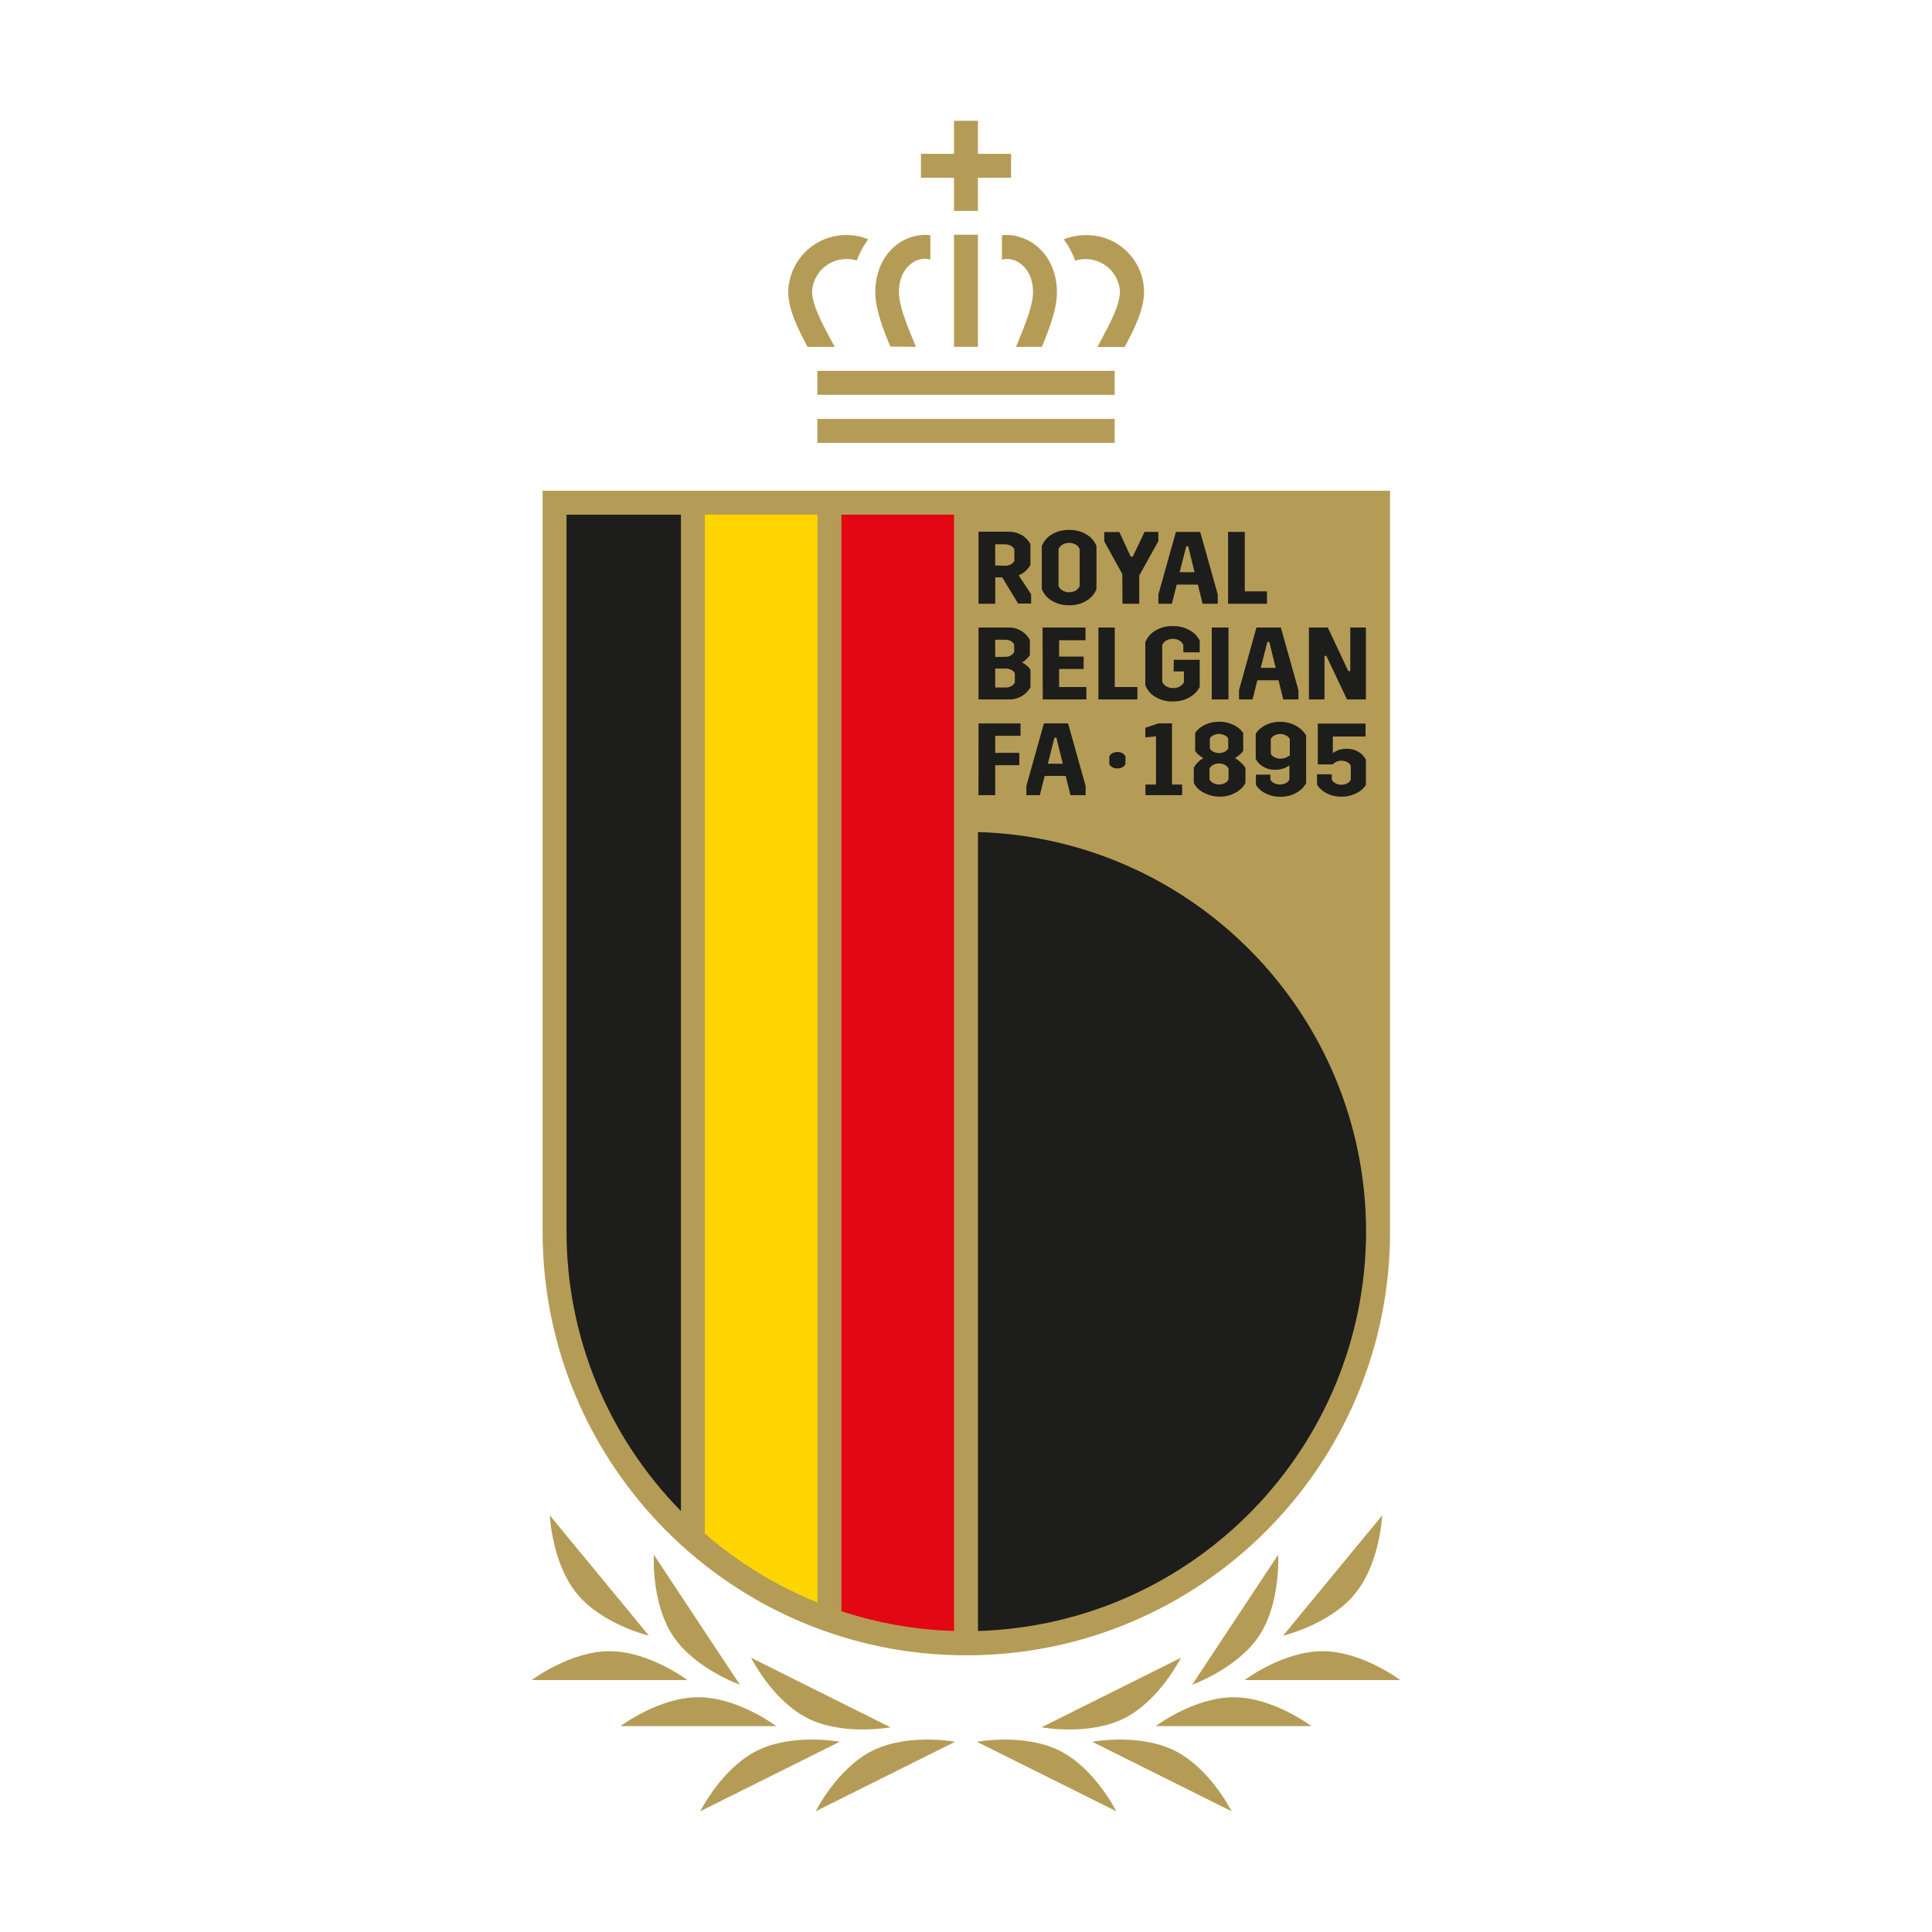
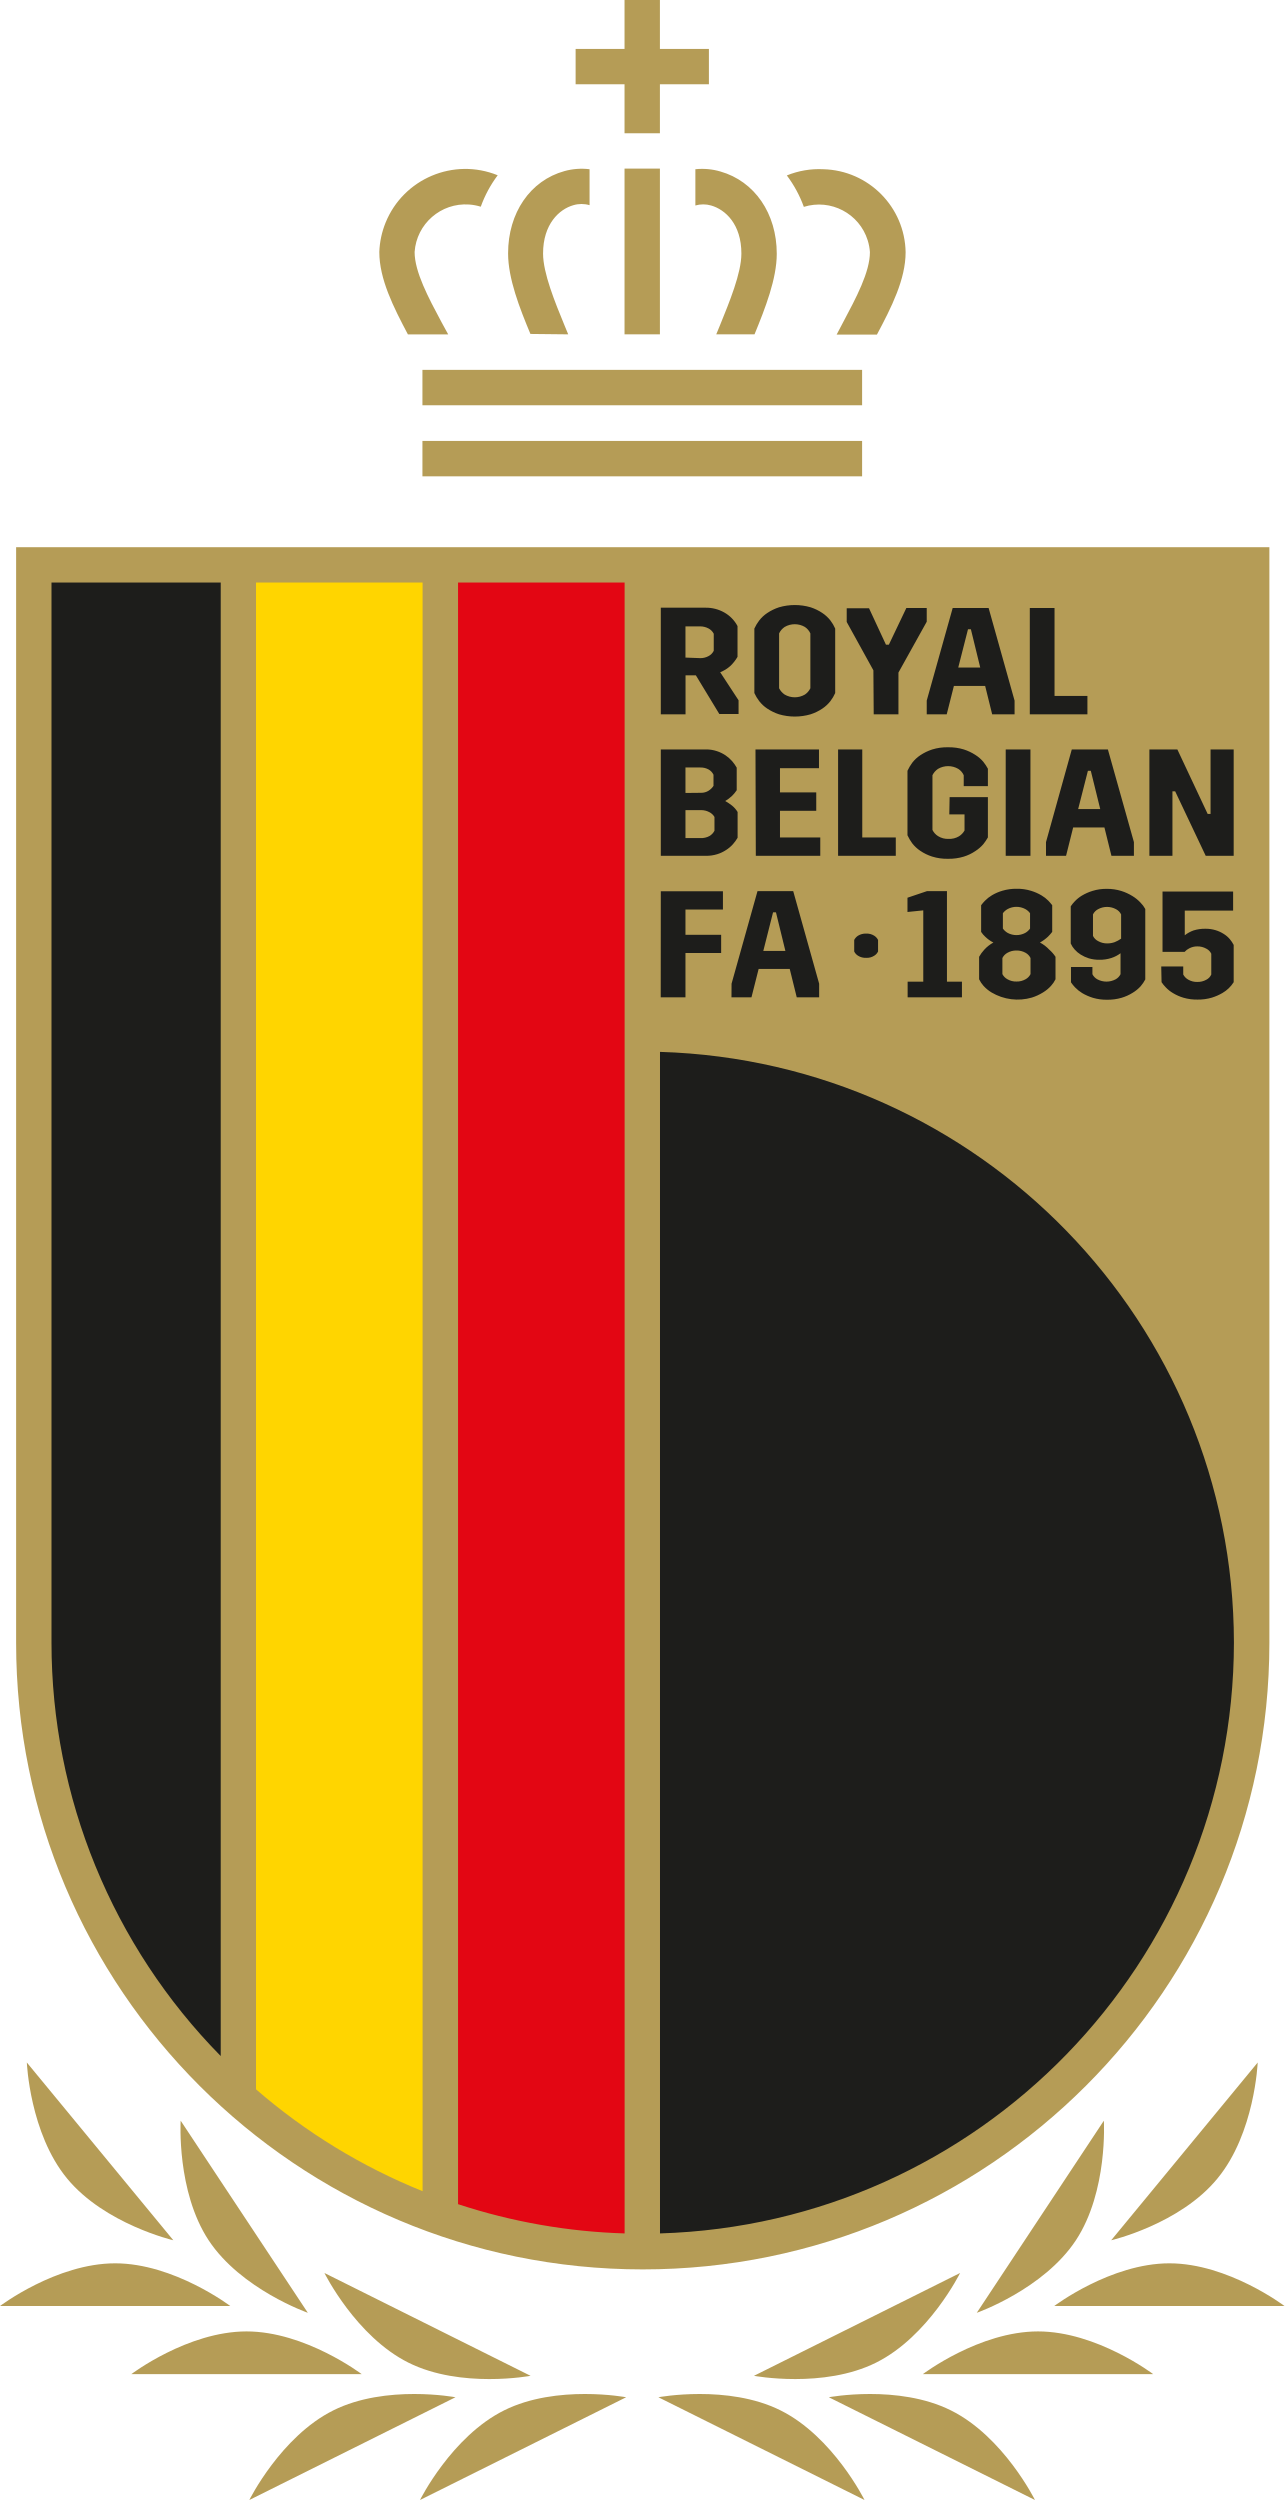
- <svg xmlns="http://www.w3.org/2000/svg" id="_图层_1" data-name="图层_1" version="1.1" viewBox="0 0 800 800">
-   <path d="M395.036,50v13.696h-13.696v9.906h13.696v13.719h9.906v-13.719h13.719v-9.906h-13.719v-13.696h-9.906ZM338.446,173.47h123.109v9.906h-123.109v-9.906ZM338.446,153.568h123.109v9.906h-123.109v-9.906ZM395.036,97.204h9.906v46.414h-9.906v-46.414ZM343.816,140.256c-3.723-6.95-7.559-14.148-7.559-19.698.54-7.882,7.368-13.834,15.25-13.294,1.112.076,2.211.282,3.275.613,1.132-3.153,2.729-6.119,4.738-8.8-12.332-5.005-26.387.934-31.392,13.266-1.061,2.615-1.655,5.395-1.754,8.215,0,7.604,3.971,15.456,8.01,23.083h11.282l-1.85-3.385ZM379.264,143.618c-.316-.812-.654-1.625-1.015-2.459-2.685-6.543-6.025-14.666-6.025-20.172,0-8.236,4.513-12.41,8.507-13.538,1.472-.439,3.041-.439,4.513,0v-10.063c-2.35-.289-4.735-.113-7.017.519-9.59,2.64-15.795,11.688-15.795,23.038,0,7.062,3.204,15.253,6.25,22.564l10.582.113ZM450.701,97.384c-3.493-.175-6.982.418-10.221,1.737,2.014,2.681,3.619,5.647,4.761,8.8,7.531-2.348,15.539,1.853,17.887,9.384.334,1.071.54,2.178.615,3.297,0,5.551-3.836,12.749-7.536,19.698-.609,1.128-1.196,2.256-1.783,3.385h11.282c4.061-7.627,8.033-15.479,8.033-23.083-.225-12.659-10.381-22.894-23.038-23.218M414.87,97.384v10.154c1.437-.417,2.963-.417,4.4,0,3.971,1.128,8.484,5.212,8.484,13.448,0,5.506-3.34,13.538-6.025,20.172l-1.015,2.459h10.718c3.024-7.378,6.228-15.569,6.228-22.564,0-11.282-6.205-20.308-15.795-23.038-2.268-.666-4.644-.881-6.995-.632M547.591,683.73c-16.427,0-32.244,11.959-32.244,11.959h64.488s-15.795-11.959-32.244-11.959M510.811,702.796c-16.449,0-32.244,11.959-32.244,11.959h64.488s-15.795-11.959-32.244-11.959M486.42,724.909c-14.712-7.333-34.184-3.678-34.184-3.678l57.718,28.769s-8.8-17.758-23.534-25.091M438.72,724.909c-14.712-7.333-34.207-3.678-34.207-3.678l57.718,28.769s-8.8-17.758-23.512-25.091M561.039,659.993c10.47-12.681,11.282-32.492,11.282-32.492l-41.021,49.776s19.292-4.513,29.739-17.284M521.416,677.277c9.026-13.719,7.83-33.485,7.83-33.485l-35.583,53.792s18.683-6.566,27.754-20.308M465.48,711.529c14.712-7.333,23.512-25.091,23.512-25.091l-57.718,28.792s19.495,3.655,34.207-3.7M252.409,683.73c16.449,0,32.244,11.959,32.244,11.959h-64.488s15.795-11.959,32.244-11.959M289.189,702.796c16.449,0,32.244,11.959,32.244,11.959h-64.488s15.795-11.959,32.244-11.959M313.49,724.909c14.712-7.333,34.207-3.678,34.207-3.678l-57.718,28.769s8.8-17.758,23.512-25.091M361.303,724.909c14.712-7.333,34.184-3.678,34.184-3.678l-57.718,28.769s8.822-17.758,23.534-25.091M238.961,659.993c-10.47-12.681-11.282-32.492-11.282-32.492l41.021,49.776s-19.202-4.513-29.739-17.284M278.584,677.277c-9.026-13.719-7.83-33.485-7.83-33.485l35.606,53.792s-18.706-6.566-27.776-20.308M334.542,711.551c-14.734-7.356-23.534-25.114-23.534-25.114l57.718,28.792s-19.473,3.655-34.184-3.678" style="fill: #b59c56;" />
-   <path d="M286.707,637.248c16.549,14.769,35.827,26.16,56.748,33.53V208.218h-56.545l-.203,429.03Z" style="fill: #ffd500;" />
-   <path d="M343.455,670.778c23.173,9.657,56.681,9.657,56.681,9.657l-.135-472.285h-56.545v462.628Z" style="fill: #e30613;" />
-   <path d="M286.91,208.15l-.203,429.098c-36.35-32.323-57.122-78.663-57.064-127.306V208.15h57.267ZM400.135,339.45c94.161,0,170.493,76.332,170.493,170.493s-76.332,170.493-170.493,170.493v-340.986Z" style="fill: #1d1d1b;" />
-   <path d="M224.678,203.209v306.734c-.019,96.902,78.52,175.472,175.423,175.491,96.902.019,175.472-78.52,175.491-175.423V203.209H224.678ZM395.058,675.359c-15.859-.476-31.567-3.235-46.64-8.191V213.114h46.64v462.244ZM291.851,213.114h46.64v450.421c-17.015-6.865-32.775-16.503-46.64-28.521V213.114ZM234.584,509.943V213.114h47.384v412.581c-30.375-30.87-47.394-72.445-47.384-115.753M565.664,509.943c-.117,89.484-71.257,162.711-160.7,165.416v-330.832c89.448,2.693,160.594,75.927,160.7,165.416" style="fill: #b59c56;" />
-   <path d="M436.621,305.446h.812l2.64,10.808h-6.183l2.73-10.808ZM424.978,329.251h5.596l2.008-7.942h8.71l1.963,7.942h6.273v-3.813l-7.266-25.926h-9.996l-7.266,25.926-.023,3.813ZM405.167,329.251h6.927v-12.41h9.996v-5.099h-9.996v-7.062h10.492v-5.122h-17.397l-.023,29.694ZM541.995,289.629h6.453v-18.051h.767l8.552,18.051h7.83v-29.784h-6.476v18.051h-.812l-8.484-18.051h-7.83v29.784ZM524.778,265.824h.812l2.64,10.718h-6.183l2.73-10.718ZM513.045,289.629h5.618l1.986-7.942h8.755l1.963,7.942h6.295v-3.836l-7.288-25.948h-10.109l-7.22,25.948v3.836ZM501.763,289.629h6.927v-29.784h-6.927v29.784ZM485.969,278.031h4.265v4.513c-.373.664-.909,1.223-1.557,1.625-.878.522-1.891.773-2.911.722-1.033.048-2.056-.22-2.933-.767-.68-.418-1.228-1.02-1.579-1.737v-15.321c.351-.722.889-1.337,1.557-1.783,1.75-1.021,3.914-1.021,5.663,0,.681.424,1.216,1.046,1.534,1.783v3.046h6.769v-4.874c-.372-.683-.802-1.332-1.286-1.94-.648-.759-1.409-1.413-2.256-1.94-.997-.642-2.074-1.15-3.204-1.512-1.419-.43-2.895-.636-4.377-.609-1.529-.037-3.053.176-4.513.632-1.166.382-2.274.921-3.294,1.602-.859.575-1.621,1.283-2.256,2.098-.516.707-.962,1.463-1.331,2.256v18.051c.37.793.816,1.549,1.331,2.256.635.815,1.397,1.524,2.256,2.098,1.016.689,2.125,1.228,3.294,1.602,1.46.456,2.984.669,4.513.632,1.482.026,2.959-.179,4.377-.609,1.137-.352,2.217-.869,3.204-1.534.841-.535,1.601-1.189,2.256-1.94.474-.6.904-1.233,1.286-1.895v-11.282h-10.718l-.09,4.829ZM454.83,289.629h16.156v-5.145h-9.387v-24.64h-6.769v29.784ZM431.793,289.629h18.051v-5.145h-11.282v-7.469h10.154v-5.145h-10.154v-6.769h10.921v-5.257h-17.78l.09,29.784ZM412.094,284.665v-7.83h4.377c.785-.009,1.561.177,2.256.541.625.296,1.145.776,1.489,1.376v3.858c-.316.606-.792,1.113-1.376,1.467-.78.425-1.662.628-2.55.587h-4.197ZM412.094,272.029v-7.13h4.197c.786-.019,1.564.167,2.256.541.612.336,1.102.857,1.399,1.489v3.114c-.37.569-.864,1.047-1.444,1.399-.613.366-1.317.554-2.031.541l-4.377.045ZM405.19,289.629h12.636c1.07.017,2.136-.135,3.159-.451.879-.272,1.714-.666,2.482-1.173.712-.449,1.357-.996,1.918-1.625.495-.557.933-1.162,1.309-1.805v-7.22c-.419-.688-.953-1.299-1.579-1.805-.598-.47-1.231-.893-1.895-1.264.677-.391,1.306-.861,1.873-1.399.513-.487.968-1.032,1.354-1.625v-6.318c-.367-.65-.798-1.262-1.286-1.828-.547-.616-1.169-1.162-1.85-1.625-.748-.499-1.56-.893-2.414-1.173-.989-.33-2.026-.49-3.069-.474h-12.636v29.784ZM508.51,250.006h16.133v-5.145h-9.206v-24.617h-6.927v29.762ZM491.203,226.202h.812l2.617,10.718h-6.16l2.73-10.718ZM479.651,250.006h5.596l2.008-7.942h8.755l1.963,7.942h6.273v-3.836l-7.266-25.926h-10.063l-7.266,25.926v3.836ZM464.803,250.006h6.927v-11.688l7.92-14.238v-3.836h-5.709l-4.896,10.267h-.812l-4.738-10.199h-6.25v3.836l7.469,13.538.09,12.32ZM431.386,244.05c.367.8.821,1.556,1.354,2.256.633.818,1.395,1.527,2.256,2.098,1.02.681,2.129,1.22,3.294,1.602,2.888.842,5.957.842,8.845,0,1.168-.377,2.277-.916,3.294-1.602.859-.575,1.621-1.283,2.256-2.098.535-.694.983-1.452,1.331-2.256v-18.051c-.349-.804-.796-1.562-1.331-2.256-.635-.815-1.397-1.524-2.256-2.098-1.018-.686-2.127-1.225-3.294-1.602-2.888-.842-5.957-.842-8.845,0-1.166.382-2.274.921-3.294,1.602-.862.572-1.624,1.28-2.256,2.098-.533.7-.987,1.457-1.354,2.256v18.051ZM438.313,227.352c.348-.73.885-1.354,1.557-1.805,1.75-1.021,3.914-1.021,5.663,0,.671.446,1.203,1.071,1.534,1.805v15.366c-.348.711-.877,1.318-1.534,1.76-1.75,1.021-3.914,1.021-5.663,0-.658-.447-1.194-1.052-1.557-1.76v-15.366ZM412.094,234.121v-8.732h4.129c.785-.005,1.559.181,2.256.541.66.326,1.198.856,1.534,1.512v4.784c-.327.654-.858,1.184-1.512,1.512-.696.365-1.471.551-2.256.541l-4.152-.158ZM421.571,249.916h5.393v-3.836l-5.145-7.852c1.035-.409,1.99-.997,2.821-1.737.798-.754,1.483-1.621,2.031-2.572v-8.619c-.847-1.604-2.14-2.929-3.723-3.813-1.59-.894-3.388-1.353-5.212-1.331h-12.546v29.852h6.927v-10.921h2.888l6.566,10.831ZM459.343,316.412c.235.497.612.913,1.083,1.196.675.421,1.462.625,2.256.587.795.048,1.585-.158,2.256-.587.471-.283.848-.699,1.083-1.196v-3.227c-.247-.489-.621-.902-1.083-1.196-.676-.418-1.462-.623-2.256-.587-.793-.029-1.578.175-2.256.587-.462.294-.836.707-1.083,1.196v3.227ZM545.402,325.009c.345.517.738,1,1.173,1.444.592.625,1.268,1.164,2.008,1.602.924.563,1.918,1.003,2.956,1.309,1.29.372,2.629.547,3.971.519,1.343.021,2.682-.162,3.971-.541,1.04-.319,2.04-.758,2.978-1.309,1.277-.737,2.353-1.775,3.136-3.024v-10.425c-.298-.581-.661-1.126-1.083-1.625-.491-.576-1.07-1.071-1.715-1.467-.701-.448-1.46-.798-2.256-1.038-.929-.281-1.895-.418-2.866-.406-1.124-.019-2.243.141-3.317.474-.889.313-1.72.77-2.459,1.354v-6.904h13.538v-5.348h-19.766v16.9h6.183c.368-.412.812-.749,1.309-.993.696-.365,1.471-.551,2.256-.541.876-.014,1.74.204,2.505.632.614.302,1.107.803,1.399,1.421v5.822c-.282.636-.777,1.155-1.399,1.467-.765.423-1.63.633-2.505.609-.885.03-1.76-.189-2.527-.632-.607-.329-1.102-.832-1.421-1.444v-2.256h-6.16l.09,4.4ZM539.49,302.716c-.665-.71-1.424-1.325-2.256-1.828-.974-.604-2.02-1.081-3.114-1.421-1.307-.406-2.67-.604-4.039-.587-1.353-.023-2.7.167-3.994.564-1.051.32-2.058.767-3.001,1.331-.74.447-1.416.994-2.008,1.625-.413.422-.783.883-1.106,1.376v10.402c.271.61.636,1.174,1.083,1.67.498.563,1.076,1.049,1.715,1.444.707.437,1.465.786,2.256,1.038.952.281,1.941.418,2.933.406,1.148.023,2.292-.145,3.385-.496.925-.299,1.794-.749,2.572-1.331v5.867c-.303.616-.793,1.121-1.399,1.444-1.587.842-3.489.842-5.077,0-.606-.323-1.096-.828-1.399-1.444v-2.008h-6.002v4.287c.344.504.729.98,1.151,1.421.599.617,1.274,1.155,2.008,1.602.939.551,1.938.99,2.978,1.309,1.289.38,2.628.562,3.971.541,1.366.021,2.727-.162,4.039-.541,1.097-.321,2.145-.791,3.114-1.399.839-.502,1.599-1.126,2.256-1.85.499-.581.93-1.217,1.286-1.895v-19.721c-.362-.663-.819-1.271-1.354-1.805M534.075,312.824c-.554.393-1.152.719-1.782.97-.659.237-1.353.36-2.053.361-.916.023-1.82-.203-2.617-.654-.618-.315-1.116-.822-1.421-1.444v-6.025c.303-.616.793-1.121,1.399-1.444,1.58-.871,3.497-.871,5.077,0,.606.323,1.096.828,1.399,1.444v6.792ZM513.925,315.87c-.742-.794-1.611-1.457-2.572-1.963.818-.454,1.575-1.007,2.256-1.647.42-.418.812-.862,1.173-1.331v-7.469c-.332-.432-.686-.846-1.06-1.241-.578-.586-1.231-1.094-1.94-1.512-.921-.547-1.907-.979-2.933-1.286-1.3-.403-2.656-.594-4.016-.564-1.343-.021-2.682.162-3.971.541-1.027.295-2.013.72-2.933,1.264-.718.425-1.377.941-1.963,1.534-.389.397-.751.819-1.083,1.264v7.469c.328.509.722.972,1.173,1.376.665.647,1.426,1.187,2.256,1.602-.954.525-1.816,1.204-2.55,2.008-.558.602-1.043,1.269-1.444,1.986v6.295c.324.672.742,1.295,1.241,1.85.657.725,1.417,1.348,2.256,1.85,3.402,2.015,7.487,2.53,11.282,1.421,1.086-.342,2.125-.82,3.091-1.421.839-.502,1.599-1.126,2.256-1.85.507-.554.932-1.177,1.264-1.85v-6.295c-.499-.755-1.099-1.438-1.782-2.031M500.973,305.694c.364-.482.825-.882,1.354-1.173,1.532-.81,3.365-.81,4.896,0,.533.285.996.686,1.354,1.173v4.31c-.353.503-.816.92-1.354,1.218-1.532.81-3.365.81-4.896,0-.533-.304-.995-.72-1.354-1.218v-4.31ZM508.713,322.752c-.303.616-.793,1.121-1.399,1.444-.776.441-1.658.66-2.55.632-.877.025-1.744-.193-2.505-.632-.61-.325-1.106-.829-1.421-1.444v-4.513c.311-.624.808-1.136,1.421-1.467.764-.428,1.629-.646,2.505-.632.891-.017,1.77.201,2.55.632.608.331,1.097.844,1.399,1.467v4.513ZM474.303,329.251h15.208v-4.377h-4.197v-25.362h-5.573l-5.483,1.85v3.994l4.423-.451v19.969h-4.377v4.377Z" style="fill: #1d1d1b;" />
+ <svg xmlns="http://www.w3.org/2000/svg" width="360" height="700" viewBox="0 0 360 700" fill="none">
+   <path d="M174.87 0V13.696H161.174V23.602H174.87V37.321H184.776V23.602H198.495V13.696H184.776V0H174.87ZM118.28 123.47H241.389V133.375H118.28V123.47ZM118.28 103.568H241.389V113.474H118.28V103.568ZM174.87 47.204H184.776V93.618H174.87V47.204ZM123.65 90.256C119.927 83.306 116.091 76.108 116.091 70.557C116.631 62.675 123.459 56.723 131.341 57.263C132.453 57.339 133.552 57.545 134.616 57.876C135.748 54.723 137.346 51.757 139.355 49.076C127.023 44.071 112.968 50.01 107.963 62.342C106.901 64.957 106.308 67.737 106.208 70.557C106.208 78.161 110.179 86.013 114.218 93.64H125.501L123.65 90.256ZM159.098 93.618C158.782 92.805 158.444 91.993 158.083 91.158C155.398 84.615 152.058 76.492 152.058 70.986C152.058 62.75 156.571 58.576 160.565 57.448C162.037 57.009 163.605 57.009 165.077 57.448V47.384C162.727 47.095 160.343 47.272 158.06 47.903C148.47 50.543 142.265 59.591 142.265 70.941C142.265 78.003 145.47 86.194 148.516 93.505L159.098 93.618ZM230.536 47.384C227.042 47.209 223.553 47.802 220.314 49.122C222.328 51.803 223.933 54.769 225.075 57.922C232.606 55.574 240.614 59.775 242.962 67.306C243.296 68.377 243.503 69.483 243.577 70.602C243.577 76.153 239.741 83.351 236.041 90.301C235.432 91.429 234.845 92.557 234.258 93.685H245.54C249.602 86.059 253.573 78.207 253.573 70.602C253.348 57.944 243.192 47.708 230.536 47.384ZM194.704 47.384V57.538C196.141 57.121 197.667 57.121 199.104 57.538C203.075 58.666 207.588 62.75 207.588 70.986C207.588 76.492 204.249 84.524 201.563 91.158L200.548 93.618H211.266C214.289 86.239 217.493 78.049 217.493 71.054C217.493 59.772 211.288 50.746 201.699 48.016C199.431 47.35 197.054 47.135 194.704 47.384ZM327.425 633.73C310.998 633.73 295.181 645.689 295.181 645.689H359.669C359.669 645.689 343.874 633.73 327.425 633.73ZM290.646 652.796C274.197 652.796 258.402 664.755 258.402 664.755H322.89C322.89 664.755 307.095 652.796 290.646 652.796ZM266.254 674.909C251.543 667.576 232.07 671.231 232.07 671.231L289.788 700C289.788 700 280.989 682.242 266.254 674.909ZM218.554 674.909C203.842 667.576 184.347 671.231 184.347 671.231L242.066 700C242.066 700 233.266 682.242 218.554 674.909ZM340.873 609.993C351.343 597.312 352.155 577.501 352.155 577.501L311.134 627.277C311.134 627.277 330.426 622.764 340.873 609.993ZM301.251 627.277C310.276 613.558 309.08 593.792 309.08 593.792L273.497 647.584C273.497 647.584 292.18 641.018 301.251 627.277ZM245.315 661.529C260.027 654.195 268.826 636.438 268.826 636.438L211.108 665.229C211.108 665.229 230.603 668.884 245.315 661.529ZM32.244 633.73C48.693 633.73 64.488 645.689 64.488 645.689H0C0 645.689 15.795 633.73 32.244 633.73ZM69.023 652.796C85.472 652.796 101.267 664.755 101.267 664.755H36.779C36.779 664.755 52.574 652.796 69.023 652.796ZM93.324 674.909C108.036 667.576 127.531 671.231 127.531 671.231L69.813 700C69.813 700 78.613 682.242 93.324 674.909ZM141.137 674.909C155.849 667.576 175.322 671.231 175.322 671.231L117.603 700C117.603 700 126.426 682.242 141.137 674.909ZM18.796 609.993C8.326 597.312 7.514 577.501 7.514 577.501L48.535 627.277C48.535 627.277 29.333 622.764 18.796 609.993ZM58.418 627.277C49.392 613.558 50.588 593.792 50.588 593.792L86.194 647.584C86.194 647.584 67.489 641.018 58.418 627.277ZM114.377 661.551C99.642 654.195 90.842 636.438 90.842 636.438L148.561 665.229C148.561 665.229 129.088 668.884 114.377 661.551Z" fill="#B59C56" />
+   <path d="M66.541 587.248C83.09 602.017 102.368 613.408 123.289 620.778V158.218H66.744L66.541 587.248Z" fill="#FFD500" />
+   <path d="M123.289 620.778C146.462 630.435 179.97 630.435 179.97 630.435L179.834 158.15H123.289V620.778Z" fill="#E30613" />
+   <path d="M66.744 158.15L66.541 587.248C30.191 554.925 9.419 508.585 9.477 459.943V158.15H66.744ZM179.97 289.45C274.13 289.45 350.463 365.782 350.463 459.943C350.463 554.103 274.13 630.435 179.97 630.435L179.97 289.45Z" fill="#1D1D1B" />
+   <path d="M4.513 153.209V459.943C4.494 556.845 83.033 635.415 179.935 635.434C276.838 635.453 355.408 556.913 355.427 460.011V153.209H4.513ZM174.893 625.359C159.034 624.883 143.326 622.124 128.253 617.168V163.115H174.893V625.359ZM71.686 163.115H118.325V613.535C101.31 606.67 85.55 597.033 71.686 585.014V163.115ZM14.418 459.943V163.115H61.803V575.695C31.428 544.826 14.409 503.25 14.418 459.943ZM345.499 459.943C345.381 549.426 274.242 622.654 184.799 625.359V294.527C274.247 297.22 345.393 370.454 345.499 459.943Z" fill="#B59C56" />
+   <path d="M216.456 255.446H217.268L219.908 266.254H213.725L216.456 255.446ZM204.813 279.251H210.408L212.417 271.308H221.126L223.089 279.251H229.362V275.438L222.097 249.512H212.101L204.835 275.438L204.813 279.251ZM185.002 279.251H191.929V266.841H201.924V261.741H191.929V254.679H202.421V249.557H185.024L185.002 279.251ZM321.829 239.629H328.282V221.578H329.049L337.601 239.629H345.431V209.844H338.955V227.895H338.143L329.659 209.844H321.829L321.829 239.629ZM304.613 215.824H305.425L308.065 226.542H301.883L304.613 215.824ZM292.88 239.629H298.498L300.484 231.686H309.238L311.201 239.629H317.497V235.793L310.208 209.844H300.1L292.879 235.793L292.88 239.629ZM281.598 239.629H288.525V209.844H281.598V239.629ZM265.803 228.031H270.068V232.544C269.694 233.208 269.158 233.767 268.511 234.168C267.633 234.69 266.62 234.941 265.6 234.89C264.567 234.938 263.544 234.67 262.667 234.123C261.986 233.705 261.439 233.102 261.087 232.386V217.065C261.438 216.343 261.976 215.727 262.644 215.282C264.394 214.261 266.558 214.261 268.307 215.282C268.988 215.707 269.523 216.328 269.842 217.065V220.111H276.611V215.237C276.239 214.554 275.808 213.905 275.325 213.297C274.677 212.538 273.916 211.883 273.068 211.356C272.071 210.714 270.994 210.206 269.864 209.844C268.446 209.414 266.969 209.209 265.487 209.235C263.958 209.197 262.434 209.411 260.974 209.867C259.809 210.249 258.7 210.788 257.68 211.469C256.821 212.044 256.059 212.752 255.424 213.567C254.908 214.274 254.462 215.03 254.092 215.824V233.875C254.462 234.668 254.908 235.424 255.424 236.131C256.059 236.946 256.821 237.655 257.68 238.229C258.696 238.918 259.805 239.457 260.974 239.832C262.434 240.287 263.958 240.501 265.487 240.463C266.969 240.49 268.446 240.284 269.864 239.854C271.002 239.502 272.081 238.985 273.068 238.32C273.91 237.785 274.67 237.131 275.325 236.379C275.799 235.78 276.229 235.146 276.611 234.484V223.202H265.893L265.803 228.031ZM234.665 239.629H250.821V234.484H241.434V209.844H234.665V239.629ZM211.627 239.629H229.678V234.484H218.396V227.016H228.55V221.871H218.396V215.102H229.317V209.844H211.536L211.627 239.629ZM191.929 234.665V226.835H196.306C197.091 226.826 197.867 227.012 198.562 227.376C199.188 227.672 199.708 228.153 200.052 228.753V232.611C199.736 233.217 199.26 233.725 198.675 234.078C197.895 234.503 197.013 234.706 196.126 234.665H191.929ZM191.929 222.029V214.899H196.126C196.912 214.879 197.69 215.066 198.382 215.44C198.994 215.776 199.484 216.297 199.781 216.929V220.043C199.411 220.612 198.917 221.09 198.337 221.442C197.724 221.808 197.02 221.996 196.306 221.984L191.929 222.029ZM185.024 239.629H197.66C198.73 239.646 199.796 239.493 200.819 239.177C201.698 238.906 202.533 238.511 203.301 238.004C204.013 237.555 204.658 237.008 205.219 236.379C205.714 235.822 206.152 235.218 206.528 234.574V227.354C206.109 226.666 205.574 226.055 204.948 225.549C204.35 225.078 203.717 224.656 203.053 224.285C203.73 223.894 204.358 223.425 204.925 222.886C205.439 222.4 205.893 221.854 206.279 221.262V214.944C205.912 214.293 205.481 213.681 204.993 213.116C204.446 212.5 203.825 211.954 203.143 211.491C202.395 210.993 201.583 210.598 200.729 210.318C199.74 209.989 198.702 209.828 197.66 209.844H185.024V239.629ZM288.344 200.007H304.477V194.862H295.271V170.245H288.344V200.007ZM271.038 176.202H271.85L274.467 186.919H268.307L271.038 176.202ZM259.485 200.007H265.081L267.089 192.064H275.844L277.807 200.007H284.08V196.171L276.814 170.245H266.751L259.485 196.171L259.485 200.007ZM244.638 200.007H251.565V188.318L259.485 174.081V170.245H253.776L248.88 180.511H248.067L243.329 170.312H237.079V174.148L244.548 187.687L244.638 200.007ZM211.221 194.05C211.588 194.849 212.042 195.606 212.575 196.306C213.207 197.124 213.969 197.833 214.831 198.404C215.852 199.085 216.96 199.624 218.125 200.006C221.013 200.849 224.082 200.849 226.97 200.006C228.138 199.629 229.247 199.09 230.265 198.404C231.124 197.83 231.886 197.121 232.521 196.306C233.056 195.612 233.504 194.854 233.852 194.05V175.999C233.504 175.194 233.056 174.436 232.521 173.742C231.886 172.927 231.124 172.219 230.265 171.644C229.247 170.958 228.138 170.419 226.97 170.042C224.082 169.199 221.013 169.199 218.125 170.042C216.96 170.424 215.851 170.963 214.831 171.644C213.969 172.215 213.207 172.924 212.575 173.742C212.042 174.442 211.588 175.199 211.221 175.999V194.05ZM218.148 177.352C218.496 176.622 219.033 175.998 219.705 175.547C221.455 174.526 223.619 174.526 225.368 175.547C226.039 175.993 226.571 176.618 226.903 177.352V192.718C226.554 193.429 226.025 194.036 225.368 194.478C223.619 195.499 221.454 195.499 219.705 194.478C219.046 194.032 218.511 193.426 218.148 192.718V177.352ZM191.929 184.122V175.389H196.058C196.843 175.385 197.617 175.571 198.314 175.931C198.975 176.257 199.513 176.787 199.848 177.443V182.226C199.521 182.88 198.991 183.411 198.337 183.738C197.641 184.103 196.866 184.289 196.08 184.279L191.929 184.122ZM201.406 199.916H206.798V196.08L201.654 188.228C202.689 187.819 203.643 187.231 204.474 186.491C205.273 185.737 205.957 184.87 206.505 183.918V175.299C205.658 173.695 204.365 172.37 202.782 171.486C201.192 170.592 199.394 170.132 197.57 170.154H185.024V200.006H191.951V189.085H194.839L201.406 199.916ZM239.177 266.412C239.412 266.909 239.789 267.325 240.26 267.608C240.935 268.029 241.723 268.233 242.517 268.195C243.312 268.243 244.102 268.037 244.773 267.608C245.245 267.325 245.622 266.909 245.856 266.412V263.185C245.609 262.697 245.235 262.284 244.773 261.99C244.097 261.571 243.311 261.367 242.517 261.403C241.724 261.374 240.939 261.578 240.26 261.99C239.799 262.284 239.424 262.697 239.177 263.185V266.412ZM325.236 275.009C325.581 275.526 325.974 276.009 326.409 276.453C327.001 277.078 327.677 277.617 328.418 278.055C329.342 278.618 330.335 279.058 331.374 279.364C332.664 279.736 334.002 279.911 335.345 279.883C336.688 279.904 338.027 279.721 339.316 279.341C340.356 279.022 341.356 278.583 342.294 278.033C343.571 277.296 344.648 276.258 345.431 275.009V264.584C345.133 264.003 344.77 263.458 344.348 262.96C343.857 262.384 343.278 261.889 342.633 261.493C341.932 261.045 341.173 260.696 340.377 260.455C339.448 260.174 338.481 260.037 337.511 260.049C336.387 260.03 335.268 260.19 334.194 260.523C333.305 260.836 332.475 261.293 331.735 261.877V254.972H345.273V249.624H325.507V266.525H331.689C332.058 266.113 332.502 265.776 332.998 265.532C333.694 265.167 334.469 264.981 335.255 264.991C336.131 264.976 336.995 265.194 337.759 265.622C338.373 265.924 338.866 266.425 339.158 267.044V272.865C338.876 273.502 338.381 274.02 337.759 274.332C336.994 274.755 336.129 274.965 335.255 274.941C334.37 274.971 333.494 274.752 332.727 274.309C332.121 273.98 331.626 273.477 331.306 272.865V270.609H325.146L325.236 275.009ZM319.324 252.716C318.66 252.006 317.9 251.391 317.068 250.888C316.094 250.284 315.048 249.807 313.954 249.466C312.647 249.061 311.284 248.863 309.915 248.88C308.563 248.857 307.215 249.047 305.922 249.444C304.871 249.764 303.863 250.211 302.921 250.775C302.18 251.223 301.504 251.769 300.912 252.4C300.5 252.821 300.129 253.282 299.807 253.776V264.178C300.077 264.788 300.443 265.352 300.89 265.848C301.388 266.411 301.965 266.897 302.605 267.292C303.311 267.729 304.069 268.078 304.861 268.33C305.813 268.611 306.802 268.748 307.794 268.736C308.942 268.759 310.086 268.591 311.179 268.24C312.104 267.941 312.973 267.491 313.751 266.908V272.775C313.448 273.391 312.959 273.896 312.352 274.219C310.765 275.061 308.863 275.061 307.275 274.219C306.669 273.896 306.179 273.391 305.876 272.775V270.767H299.874V275.054C300.219 275.558 300.604 276.034 301.025 276.475C301.624 277.092 302.299 277.631 303.033 278.077C303.972 278.628 304.971 279.067 306.012 279.386C307.301 279.766 308.64 279.949 309.983 279.928C311.349 279.949 312.71 279.766 314.022 279.386C315.119 279.065 316.167 278.595 317.136 277.987C317.975 277.485 318.735 276.861 319.392 276.137C319.891 275.556 320.322 274.92 320.678 274.241V254.521C320.316 253.857 319.86 253.249 319.324 252.716ZM313.909 262.824C313.355 263.217 312.757 263.543 312.127 263.795C311.468 264.032 310.773 264.154 310.073 264.156C309.158 264.179 308.253 263.952 307.456 263.501C306.838 263.186 306.34 262.68 306.034 262.057V256.033C306.338 255.416 306.827 254.911 307.433 254.588C309.014 253.717 310.93 253.717 312.51 254.588C313.117 254.911 313.606 255.416 313.909 256.033L313.909 262.824ZM293.76 265.871C293.018 265.077 292.148 264.413 291.187 263.907C292.005 263.454 292.763 262.901 293.444 262.26C293.863 261.843 294.255 261.398 294.617 260.929V253.46C294.285 253.029 293.931 252.614 293.556 252.219C292.978 251.633 292.326 251.125 291.616 250.707C290.695 250.16 289.709 249.728 288.683 249.421C287.383 249.018 286.027 248.828 284.666 248.857C283.323 248.836 281.984 249.019 280.695 249.399C279.668 249.694 278.682 250.119 277.762 250.662C277.044 251.087 276.384 251.603 275.799 252.197C275.41 252.593 275.048 253.015 274.715 253.46V260.929C275.043 261.438 275.438 261.901 275.889 262.305C276.554 262.952 277.315 263.492 278.145 263.907C277.191 264.432 276.329 265.111 275.595 265.915C275.037 266.518 274.552 267.184 274.151 267.901V274.196C274.476 274.869 274.893 275.492 275.392 276.047C276.049 276.771 276.809 277.395 277.649 277.897C281.05 279.912 285.135 280.426 288.931 279.318C290.017 278.976 291.055 278.499 292.022 277.897C292.861 277.395 293.621 276.771 294.278 276.047C294.785 275.493 295.211 274.87 295.542 274.196V267.901C295.043 267.146 294.443 266.463 293.76 265.871ZM280.808 255.694C281.171 255.212 281.633 254.812 282.162 254.521C283.693 253.711 285.526 253.711 287.058 254.521C287.591 254.806 288.054 255.207 288.412 255.694V260.004C288.059 260.507 287.596 260.924 287.058 261.222C285.526 262.033 283.693 262.033 282.162 261.222C281.628 260.918 281.167 260.502 280.808 260.004V255.694ZM288.547 272.753C288.244 273.369 287.755 273.874 287.148 274.197C286.373 274.638 285.49 274.856 284.599 274.828C283.721 274.854 282.854 274.635 282.094 274.197C281.484 273.872 280.988 273.368 280.672 272.753V268.24C280.984 267.616 281.48 267.104 282.094 266.773C282.858 266.345 283.723 266.127 284.599 266.141C285.489 266.125 286.368 266.342 287.148 266.773C287.756 267.104 288.245 267.617 288.547 268.24V272.753ZM254.137 279.251H269.345V274.873H265.148V249.512H259.575L254.092 251.362V255.356L258.515 254.904V274.873H254.137V279.251Z" fill="#1D1D1B" />
</svg>
